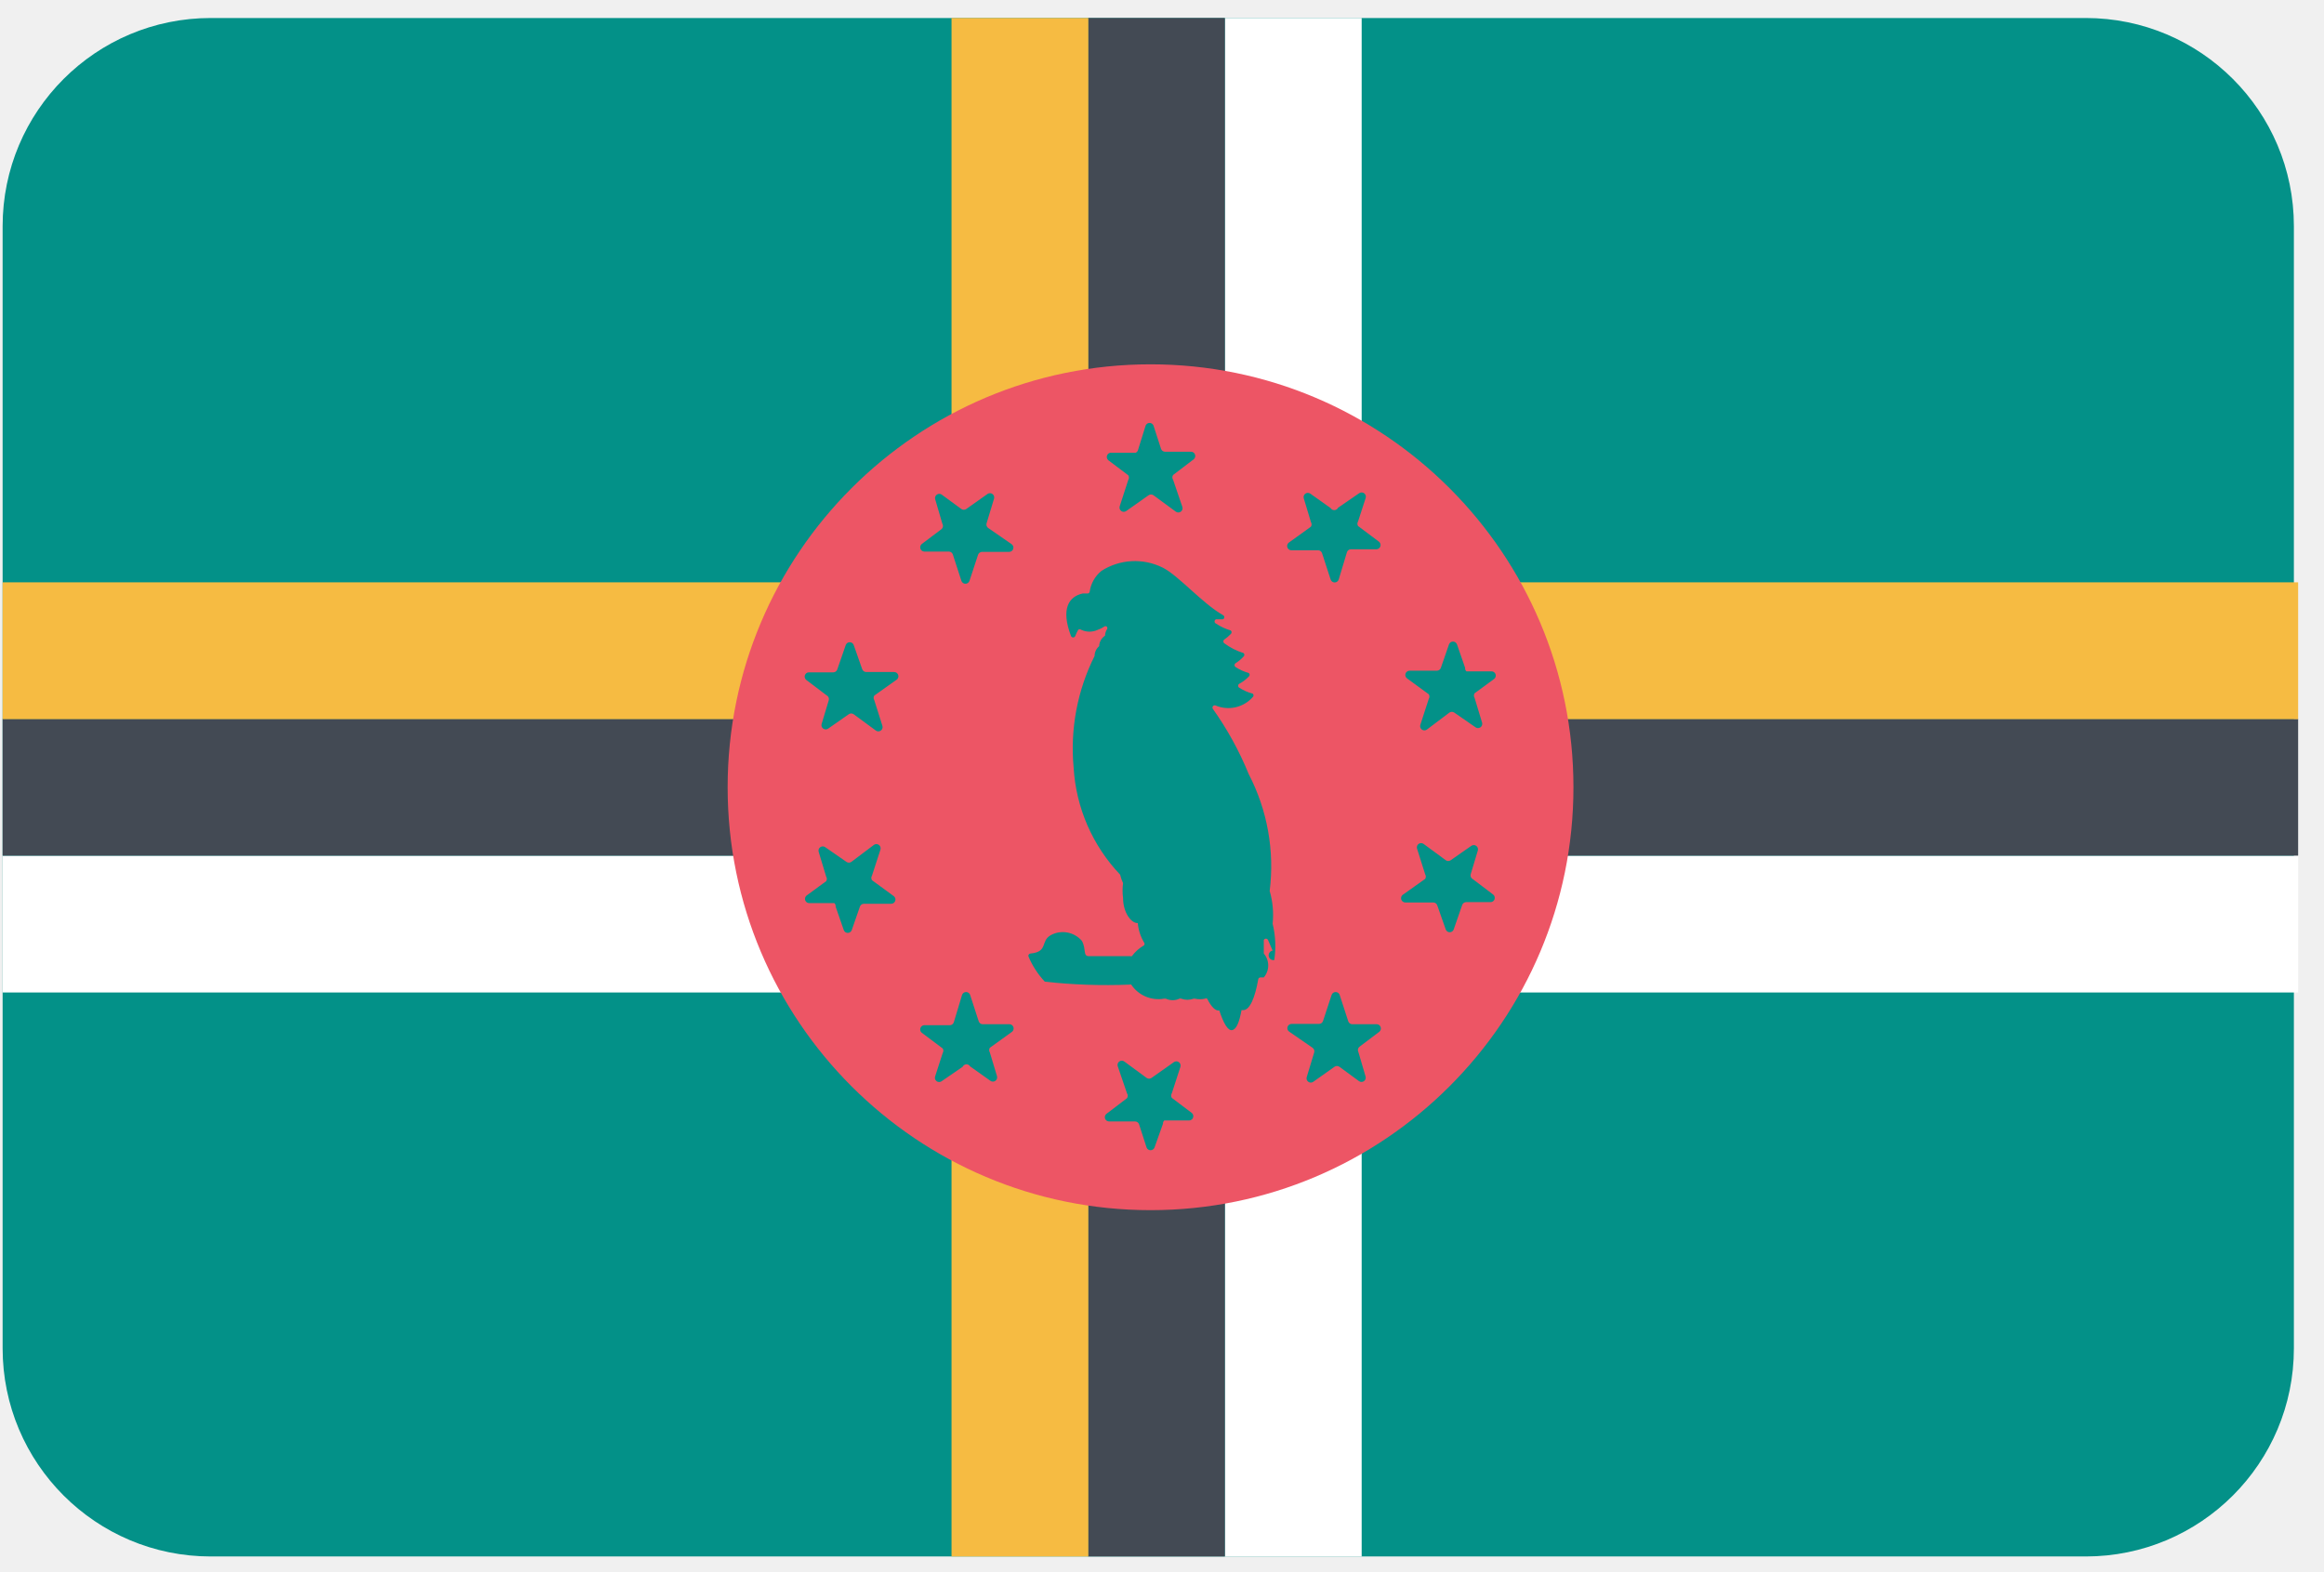
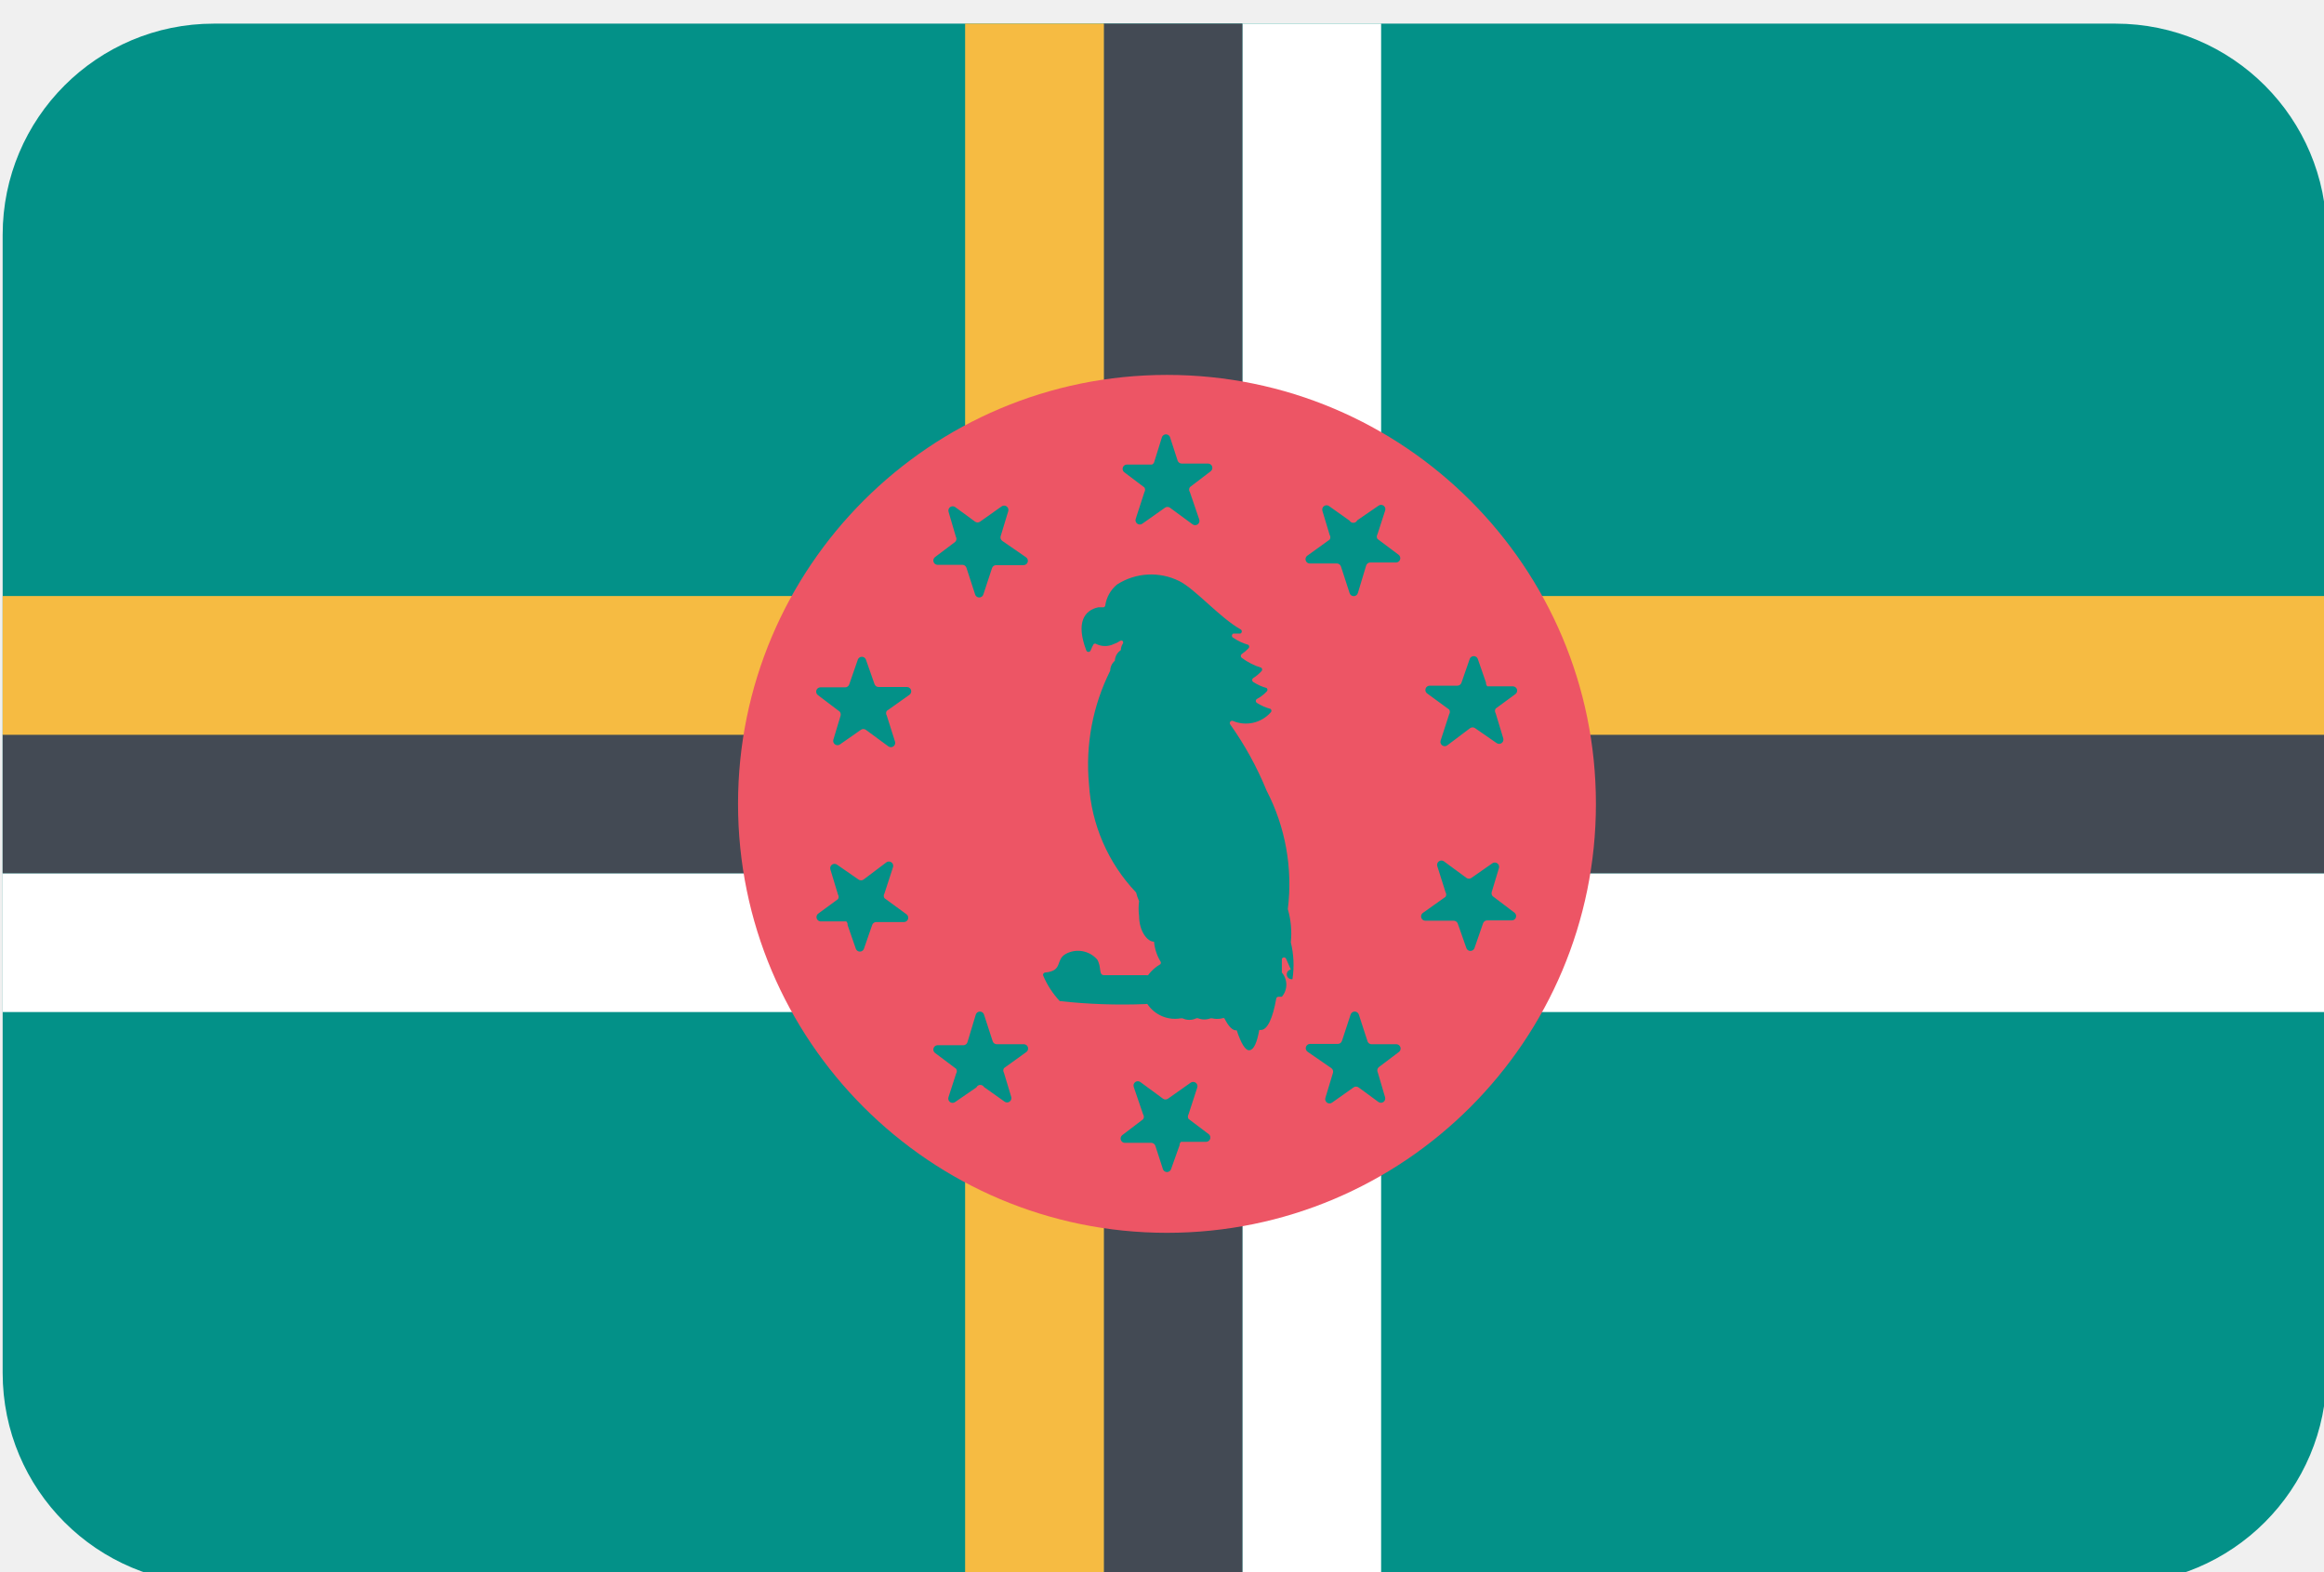
- <svg xmlns="http://www.w3.org/2000/svg" width="71" height="48">
+ <svg xmlns="http://www.w3.org/2000/svg" width="71" height="48" viewBox="0 0 70 47">
  <g fill-rule="nonzero" fill="none">
    <rect fill="#039188" x=".08" y=".55" width="70" height="47" rx="6.36" />
    <path fill="#FFF" d="M.08 26.14h70.13v4.18H.08z" />
    <path fill="#434A54" d="M.08 21.96h70.13v4.18H.08z" />
    <path fill="#F6BB42" d="M.08 17.79h70.13v4.18H.08z" />
    <path fill="#FFF" d="M37.42.55h4.18v47h-4.18z" />
    <path fill="#434A54" d="M33.24.55h4.18v47h-4.18z" />
    <path fill="#F6BB42" d="M29.07.55h4.18v47h-4.18z" />
    <circle fill="#ED5565" cx="35.15" cy="24.05" r="12.92" />
    <path d="M44.8 20.51h.78a.13.13 0 0 1 .07.23l-.6.44a.13.13 0 0 0 0 .14l.23.76a.13.13 0 0 1-.2.14l-.65-.45a.13.13 0 0 0-.15 0l-.69.52a.13.13 0 0 1-.2-.14l.26-.8a.13.13 0 0 0 0-.14l-.67-.49a.13.13 0 0 1 .08-.23h.84a.13.13 0 0 0 .12-.09l.25-.72a.13.13 0 0 1 .24 0l.25.72a.13.13 0 0 0 .04.11zM25.49 27.59h-.78a.13.13 0 0 1-.07-.23l.6-.44a.13.13 0 0 0 0-.14l-.23-.76a.13.13 0 0 1 .2-.14l.65.45a.13.13 0 0 0 .15 0l.69-.52a.13.13 0 0 1 .2.14l-.26.8a.13.13 0 0 0 0 .14l.67.49a.13.13 0 0 1-.08.23h-.84a.13.13 0 0 0-.12.09l-.25.72a.13.13 0 0 1-.24 0l-.25-.72a.13.13 0 0 0-.04-.11zM45 26.86l.62.47a.13.13 0 0 1-.08.23h-.75a.13.13 0 0 0-.12.09l-.26.75a.13.13 0 0 1-.24 0l-.26-.74a.13.13 0 0 0-.12-.09h-.86a.13.13 0 0 1-.08-.23l.69-.49a.13.13 0 0 0 0-.14l-.25-.79a.13.13 0 0 1 .2-.14l.68.5a.13.13 0 0 0 .15 0l.63-.44a.13.13 0 0 1 .2.14l-.22.73a.13.13 0 0 0 .07.15zM25.25 21.24l-.62-.47a.13.13 0 0 1 .08-.23h.75a.13.13 0 0 0 .12-.09l.26-.75a.13.13 0 0 1 .24 0l.26.74a.13.13 0 0 0 .12.09h.86a.13.13 0 0 1 .08.23l-.69.49a.13.13 0 0 0 0 .14l.25.79a.13.13 0 0 1-.2.14l-.68-.5a.13.13 0 0 0-.15 0l-.63.44a.13.13 0 0 1-.2-.14l.22-.73a.13.13 0 0 0-.07-.15zM41.5 32.14l.22.75a.13.13 0 0 1-.2.14l-.6-.44a.13.13 0 0 0-.15 0l-.65.46a.13.13 0 0 1-.2-.14l.23-.76a.13.13 0 0 0-.05-.14l-.71-.49a.13.13 0 0 1 .07-.24h.84a.13.13 0 0 0 .12-.09l.26-.79a.13.13 0 0 1 .25 0l.26.8a.13.13 0 0 0 .12.09h.76a.13.13 0 0 1 .07.23l-.61.46a.13.13 0 0 0-.03.16zM28.79 16l-.22-.75a.13.13 0 0 1 .2-.14l.6.44a.13.13 0 0 0 .15 0l.65-.46a.13.13 0 0 1 .2.14l-.23.76a.13.13 0 0 0 .05.14l.71.49a.13.13 0 0 1-.07.24H30a.13.13 0 0 0-.12.09l-.26.79a.13.13 0 0 1-.25 0l-.26-.8a.13.13 0 0 0-.12-.09h-.76a.13.13 0 0 1-.07-.23l.61-.46a.13.13 0 0 0 .02-.16zM40.88 15.51l.64-.44a.13.13 0 0 1 .2.15l-.23.71a.13.13 0 0 0 0 .14l.64.48a.13.13 0 0 1-.07.23h-.79a.13.13 0 0 0-.12.09l-.25.83a.13.13 0 0 1-.25 0l-.26-.8a.13.13 0 0 0-.12-.09h-.83a.13.13 0 0 1-.07-.23l.68-.49a.13.13 0 0 0 0-.14l-.22-.73a.13.13 0 0 1 .2-.14l.62.44a.13.13 0 0 0 .23-.01zM29.41 32.59l-.64.44a.13.13 0 0 1-.2-.15l.23-.71a.13.13 0 0 0 0-.14l-.64-.48a.13.13 0 0 1 .07-.23h.79a.13.13 0 0 0 .12-.09l.25-.83a.13.13 0 0 1 .25 0l.26.8a.13.13 0 0 0 .12.09h.83a.13.13 0 0 1 .07.23l-.68.49a.13.13 0 0 0 0 .14l.22.73a.13.13 0 0 1-.2.14l-.62-.44a.13.13 0 0 0-.23.01zM34.76 13.77L35 13a.13.13 0 0 1 .24 0l.23.71a.13.13 0 0 0 .12.09h.8a.13.13 0 0 1 .08.23l-.63.48a.13.13 0 0 0 0 .15l.28.82a.13.13 0 0 1-.2.15l-.68-.5a.13.13 0 0 0-.15 0l-.68.48a.13.13 0 0 1-.2-.15l.26-.8a.13.13 0 0 0 0-.14l-.61-.46a.13.13 0 0 1 .08-.23h.76a.13.13 0 0 0 .06-.06zM35.53 34.33l-.26.73a.13.13 0 0 1-.24 0l-.23-.71a.13.13 0 0 0-.12-.09h-.8a.13.13 0 0 1-.08-.23l.63-.48a.13.13 0 0 0 0-.15l-.28-.82a.13.13 0 0 1 .2-.15l.68.5a.13.13 0 0 0 .15 0l.68-.48a.13.13 0 0 1 .2.15l-.26.8a.13.13 0 0 0 0 .14l.61.46a.13.13 0 0 1-.08.23h-.76a.13.13 0 0 0-.04.1zM38.93 29.33a2.86 2.86 0 0 0-.05-1.11 2.62 2.62 0 0 0-.09-1 6.11 6.11 0 0 0-.64-3.57 9.9 9.9 0 0 0-1.1-2 .07.07 0 0 1 .08-.1 1 1 0 0 0 1.14-.25.07.07 0 0 0 0-.11 1.47 1.47 0 0 1-.41-.18.07.07 0 0 1 0-.12 1.12 1.12 0 0 0 .29-.22.07.07 0 0 0 0-.11 1.46 1.46 0 0 1-.4-.18.07.07 0 0 1 0-.12 1.16 1.16 0 0 0 .24-.2.07.07 0 0 0 0-.11 1.94 1.94 0 0 1-.59-.3.07.07 0 0 1 0-.11c.073-.05.14-.106.2-.17a.07.07 0 0 0 0-.11 1.58 1.58 0 0 1-.45-.21.07.07 0 0 1 0-.13h.21a.07.07 0 0 0 0-.13c-.62-.35-1.37-1.22-1.84-1.45a1.9 1.9 0 0 0-1.87.1 1 1 0 0 0-.36.64.07.07 0 0 1-.05.05h-.16c-.42.09-.68.46-.36 1.3a.07.07 0 0 0 .13 0 1.53 1.53 0 0 1 .09-.19.07.07 0 0 1 .09 0 .6.6 0 0 0 .51 0 .81.81 0 0 0 .2-.1.07.07 0 0 1 .07 0 .07.07 0 0 1 0 .1.38.38 0 0 0-.05.18.4.4 0 0 0-.18.32.4.4 0 0 0-.14.3 6.32 6.32 0 0 0-.64 3.41 5.19 5.19 0 0 0 1.42 3.27c.022.09.052.176.09.26-.02.15-.02.3 0 .45 0 .45.25.78.45.77.018.209.083.41.19.59a.07.07 0 0 1 0 .09 1.21 1.21 0 0 0-.37.33.07.07 0 0 1-.05 0h-1.27c-.18 0-.07-.23-.21-.47a.77.77 0 0 0-.95-.17c-.32.18-.07.51-.62.56a.07.07 0 0 0-.06.09c.12.284.289.545.5.77.86.095 1.726.125 2.59.09a.07.07 0 0 1 .05 0 1 1 0 0 0 1 .43h.06a.48.48 0 0 0 .41 0 .07.07 0 0 1 .06 0 .53.53 0 0 0 .37 0h.05a.67.67 0 0 0 .3 0 .07.07 0 0 1 .07 0c.12.24.25.38.37.36.13.39.26.62.39.6.13-.02.22-.23.29-.61h.05c.2 0 .36-.37.46-.94a.07.07 0 0 1 .06-.06h.11a.56.56 0 0 0 0-.73v-.41a.07.07 0 0 1 .13 0l.14.32a.147.147 0 1 0 .05.29z" fill="#039188" />
  </g>
</svg>
